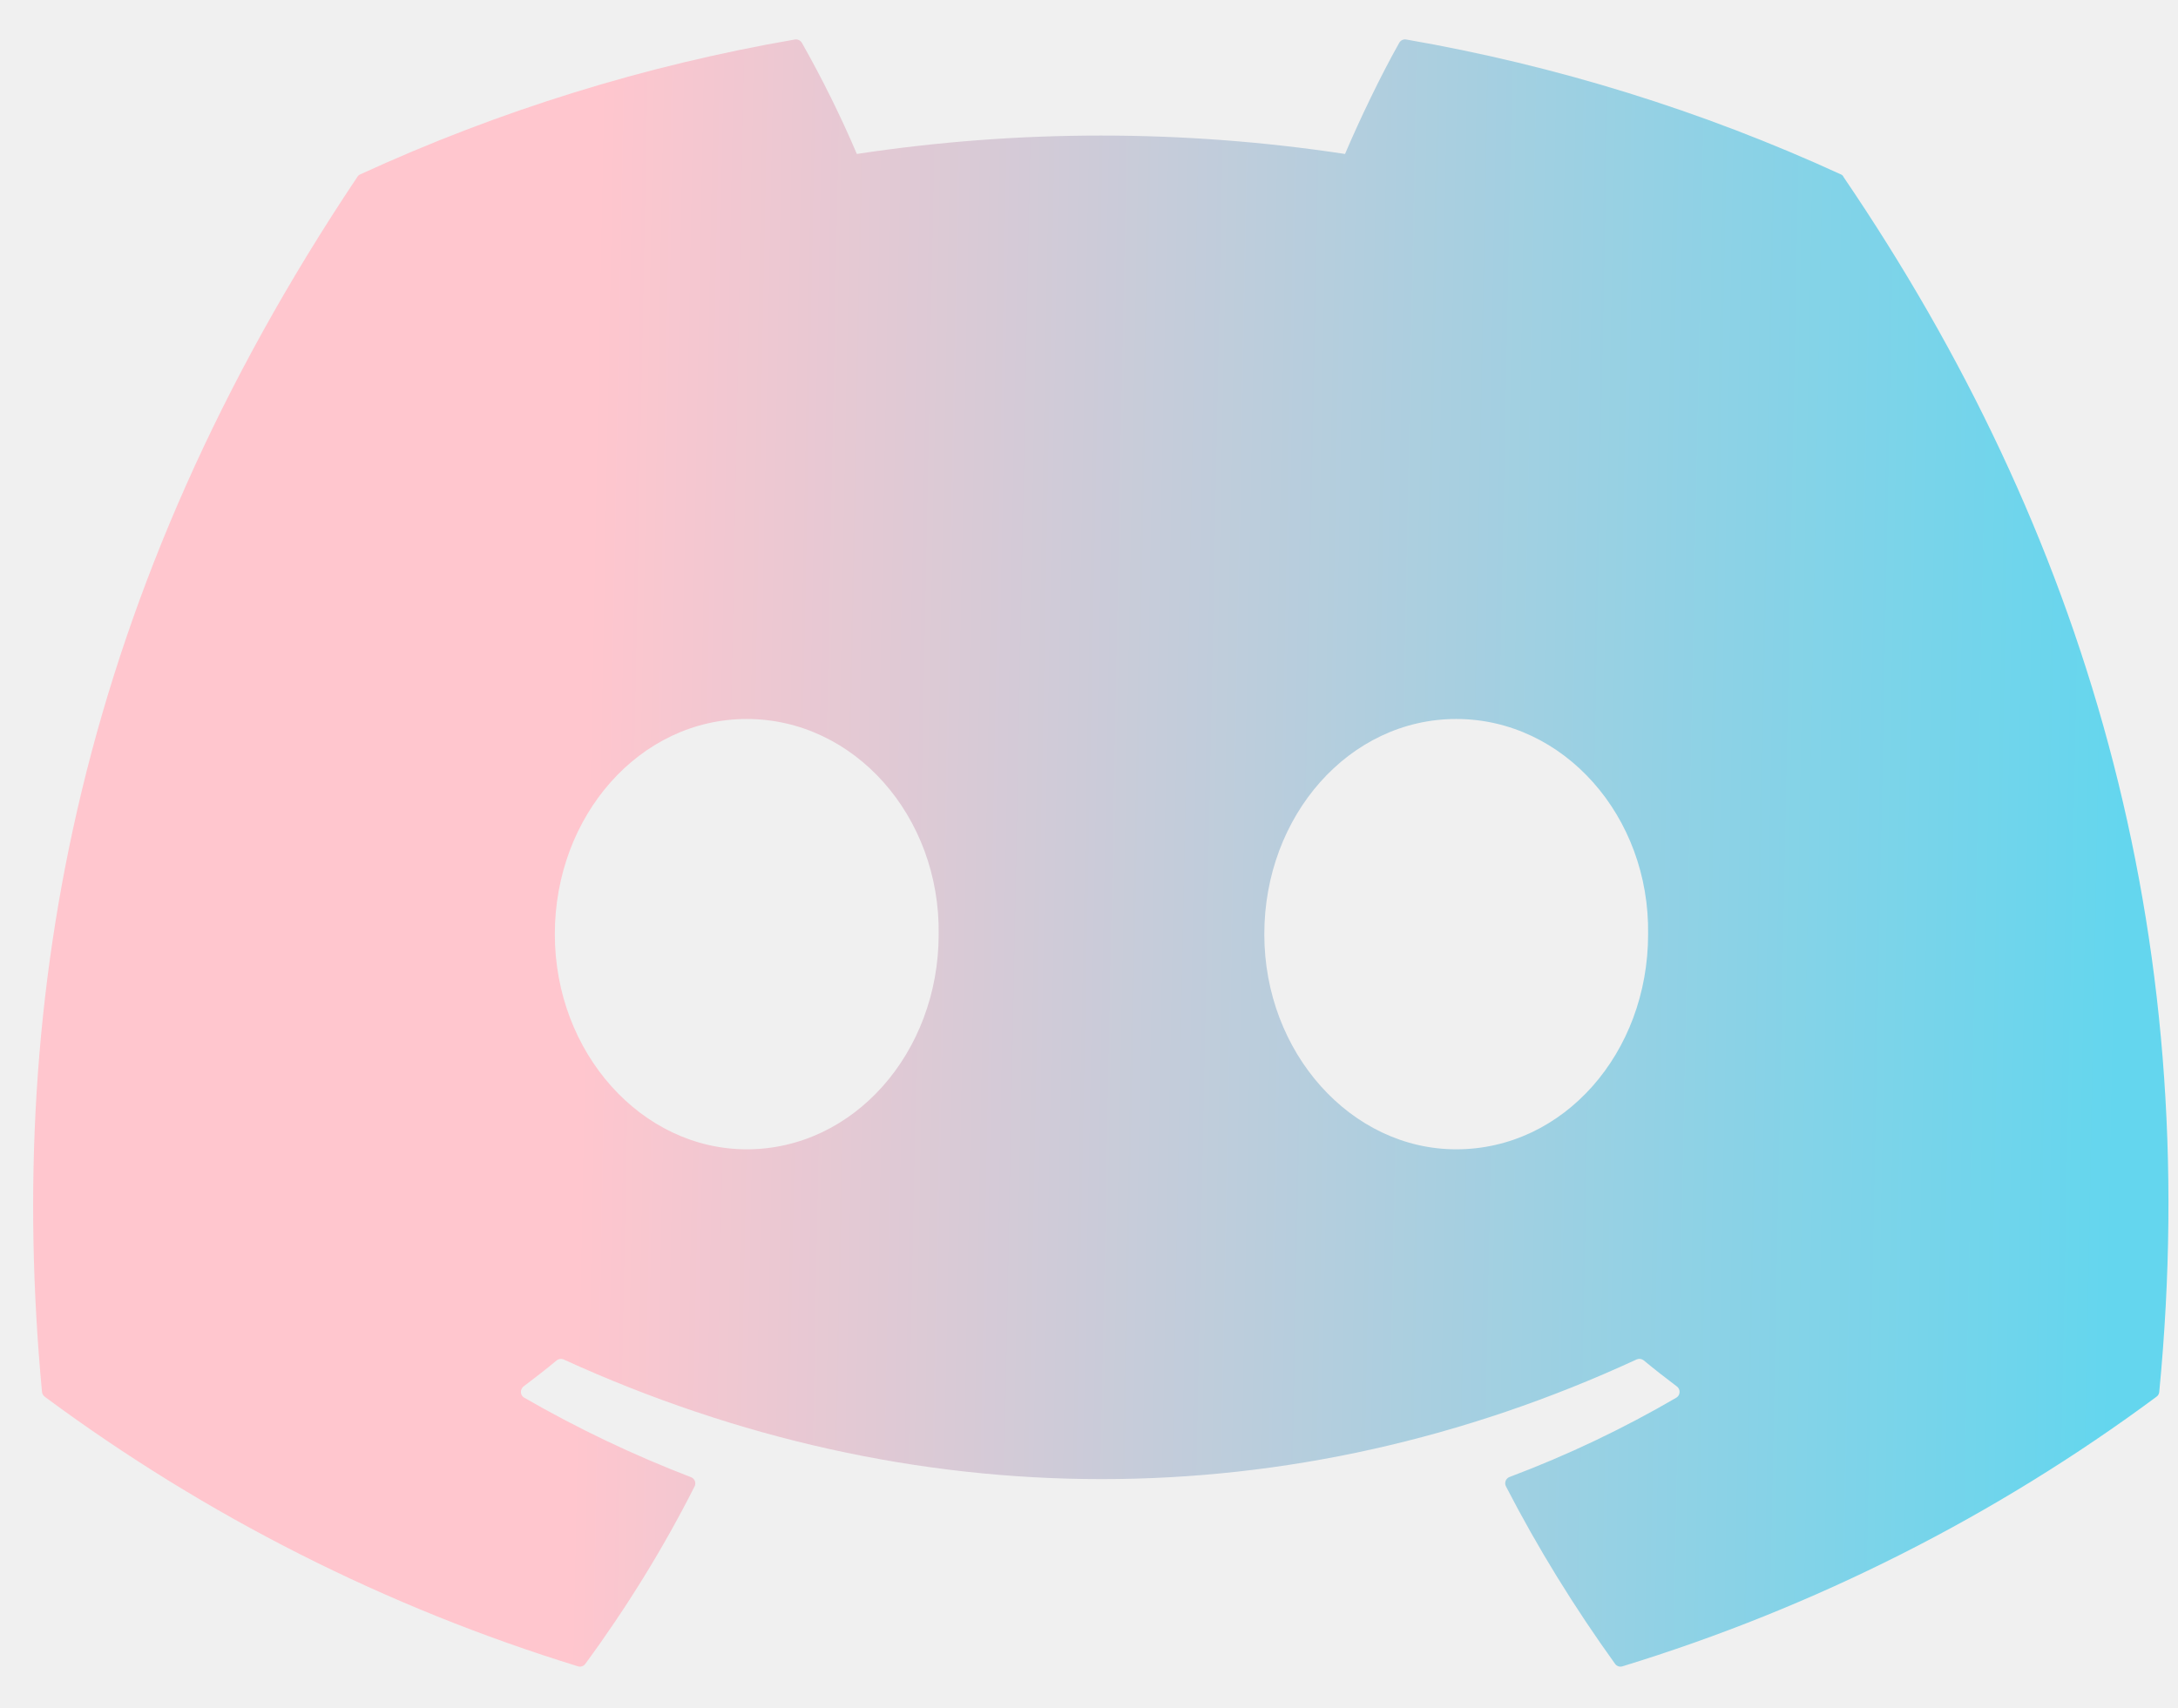
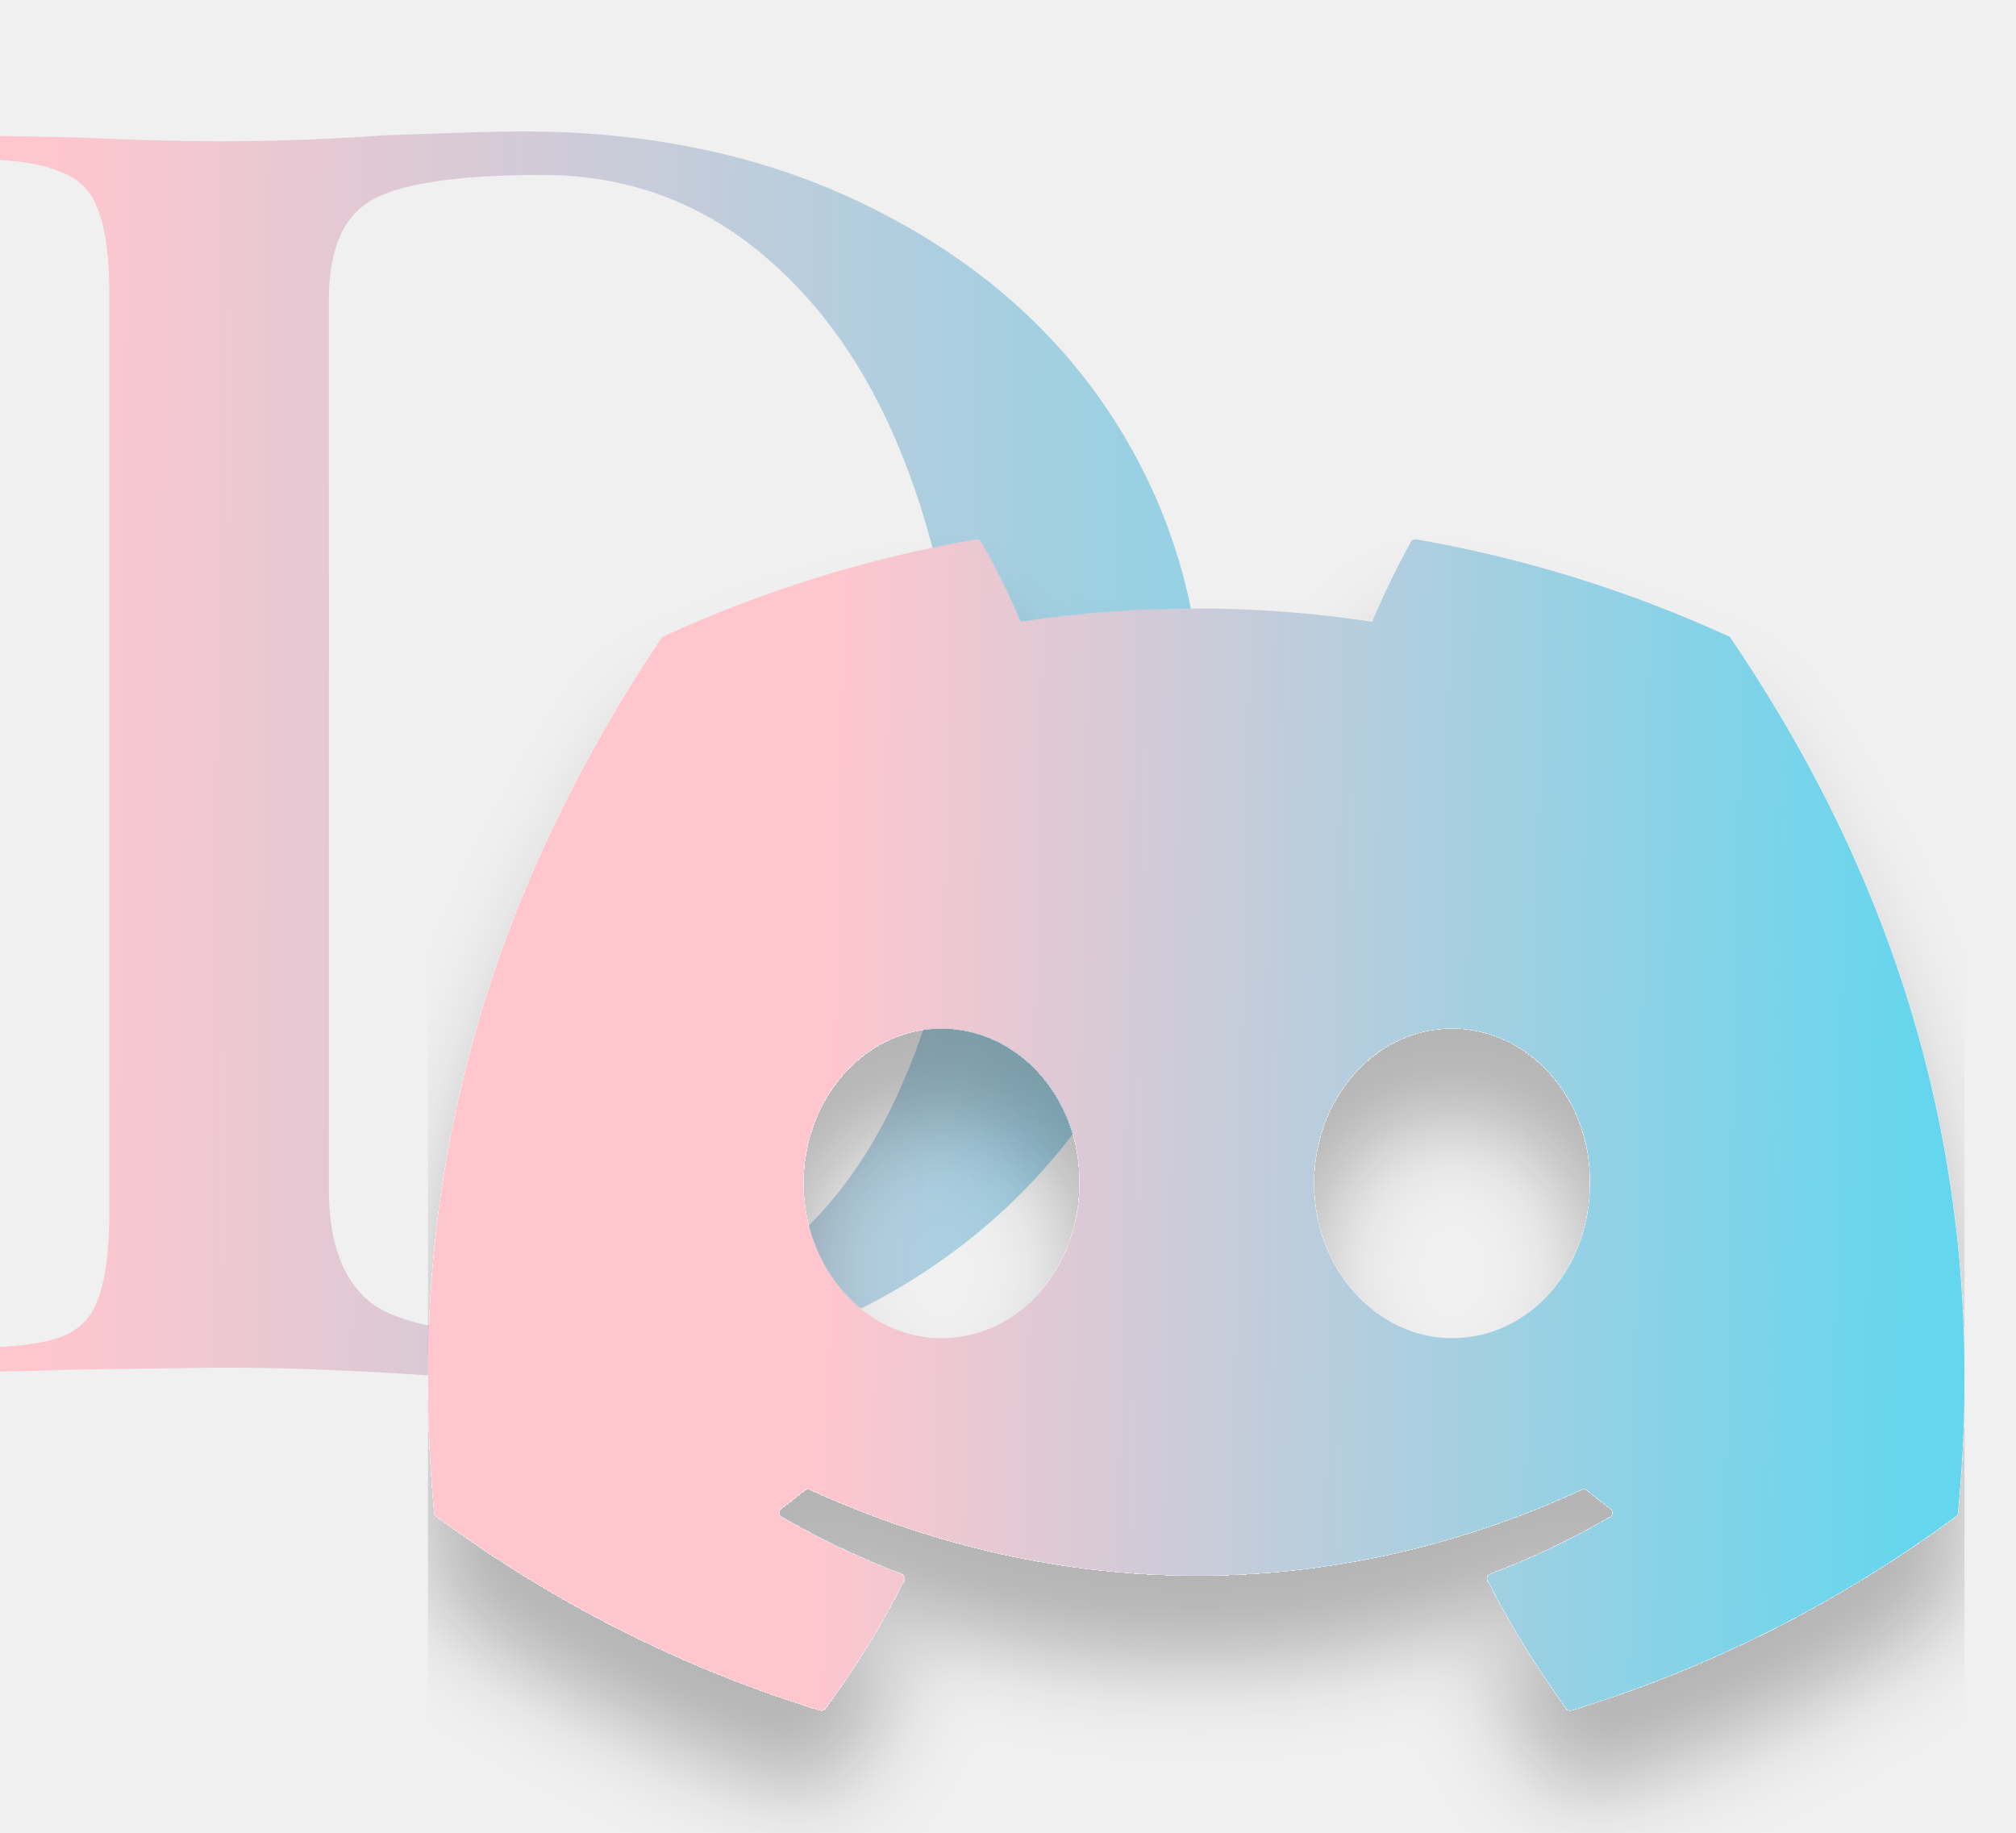
- <svg xmlns="http://www.w3.org/2000/svg" width="51" height="40" viewBox="0 0 51 40" fill="none">
-   <path d="M43.105 4.084C39.863 2.596 36.441 1.534 32.927 0.925C32.895 0.919 32.862 0.924 32.833 0.938C32.804 0.952 32.78 0.975 32.764 1.003C32.324 1.784 31.836 2.806 31.495 3.606C27.707 3.031 23.853 3.031 20.064 3.606C19.684 2.715 19.254 1.846 18.777 1.003C18.761 0.975 18.736 0.953 18.707 0.939C18.678 0.925 18.646 0.92 18.614 0.925C15.098 1.531 11.677 2.594 8.436 4.084C8.408 4.095 8.385 4.115 8.37 4.14C1.889 13.825 0.111 23.272 0.983 32.6C0.986 32.644 1.014 32.687 1.049 32.715C4.823 35.511 9.044 37.646 13.533 39.028C13.565 39.038 13.599 39.038 13.63 39.027C13.662 39.016 13.689 38.996 13.708 38.968C14.67 37.656 15.527 36.272 16.264 34.815C16.279 34.785 16.285 34.751 16.279 34.718C16.273 34.685 16.257 34.654 16.233 34.631C16.217 34.616 16.198 34.604 16.177 34.597C14.83 34.079 13.526 33.458 12.277 32.737C12.242 32.718 12.216 32.685 12.204 32.647C12.193 32.608 12.196 32.567 12.214 32.531C12.225 32.508 12.241 32.487 12.261 32.472C12.524 32.275 12.786 32.069 13.036 31.862C13.058 31.845 13.085 31.833 13.113 31.829C13.141 31.825 13.169 31.829 13.195 31.84C21.38 35.578 30.239 35.578 38.324 31.84C38.35 31.829 38.38 31.825 38.409 31.828C38.438 31.832 38.466 31.844 38.489 31.862C38.739 32.069 39.002 32.275 39.264 32.472C39.285 32.487 39.303 32.508 39.314 32.532C39.325 32.555 39.331 32.581 39.329 32.608C39.328 32.634 39.32 32.66 39.307 32.682C39.293 32.705 39.274 32.724 39.252 32.737C38.005 33.464 36.699 34.085 35.349 34.593C35.327 34.601 35.307 34.614 35.291 34.63C35.275 34.646 35.263 34.666 35.255 34.687C35.248 34.708 35.245 34.73 35.246 34.752C35.248 34.774 35.254 34.796 35.264 34.815C36.014 36.269 36.873 37.656 37.817 38.968C37.836 38.996 37.864 39.016 37.895 39.027C37.926 39.038 37.961 39.038 37.992 39.028C42.489 37.65 46.717 35.515 50.495 32.715C50.514 32.702 50.53 32.685 50.541 32.665C50.553 32.645 50.559 32.623 50.561 32.6C51.605 21.815 48.814 12.447 43.167 4.144C43.162 4.13 43.153 4.117 43.142 4.107C43.132 4.097 43.119 4.089 43.105 4.084ZM17.486 26.919C15.02 26.919 12.992 24.656 12.992 21.881C12.992 19.103 14.983 16.84 17.486 16.84C20.008 16.84 22.017 19.122 21.98 21.881C21.98 24.656 19.989 26.919 17.486 26.919ZM34.099 26.919C31.636 26.919 29.605 24.656 29.605 21.881C29.605 19.103 31.595 16.84 34.099 16.84C36.62 16.84 38.633 19.122 38.592 21.881C38.592 24.656 36.62 26.919 34.099 26.919Z" fill="url(#paint0_linear_258:2781)" />
+ <svg xmlns="http://www.w3.org/2000/svg" width="55" height="50" viewBox="20 25 55 50" fill="none">
+   <g clip-path="url(#clip0_1040_4071)">
+     <path d="M35.016 62.634C33.865 62.634 32.498 62.58 30.915 62.472C30.34 62.436 29.62 62.4 28.757 62.364C27.929 62.328 26.994 62.31 25.951 62.31L21.958 62.364C21.238 62.4 20.267 62.418 19.044 62.418C18.972 62.418 18.936 62.31 18.936 62.094C18.936 61.879 18.972 61.771 19.044 61.771C20.195 61.771 21.04 61.681 21.58 61.501C22.12 61.321 22.479 60.979 22.659 60.476C22.875 59.936 22.983 59.127 22.983 58.047V33.063C22.983 31.984 22.875 31.193 22.659 30.689C22.479 30.186 22.12 29.844 21.58 29.664C21.076 29.448 20.267 29.34 19.152 29.34C19.044 29.34 18.99 29.232 18.99 29.017C18.99 28.801 19.044 28.693 19.152 28.693L22.012 28.747C23.666 28.819 24.98 28.855 25.951 28.855C27.426 28.855 28.937 28.801 30.483 28.693C32.354 28.621 33.613 28.585 34.261 28.585C37.894 28.585 41.114 29.304 43.92 30.743C46.762 32.182 48.956 34.143 50.503 36.625C52.05 39.107 52.823 41.895 52.823 44.989C52.823 48.478 52.014 51.572 50.395 54.27C48.812 56.932 46.654 59.001 43.92 60.476C41.222 61.915 38.254 62.634 35.016 62.634ZM34.477 61.393C36.779 61.393 38.812 60.817 40.574 59.666C42.337 58.479 43.704 56.734 44.675 54.432C45.682 52.13 46.186 49.378 46.186 46.176C46.186 43.118 45.718 40.348 44.783 37.866C43.848 35.348 42.517 33.369 40.79 31.93C39.063 30.491 37.067 29.772 34.8 29.772C32.57 29.772 31.041 29.988 30.214 30.419C29.386 30.851 28.973 31.768 28.973 33.172V57.454C28.973 58.893 29.35 59.918 30.106 60.53C30.861 61.105 32.318 61.393 34.477 61.393Z" fill="url(#paint0_linear_1040_4071)" />
+     <g clip-path="url(#clip1_1040_4071)" filter="url(#filter0_d_1040_4071)">
+       <path d="M67.164 42.362C64.446 41.115 61.578 40.224 58.631 39.713C58.604 39.709 58.577 39.713 58.553 39.724C58.528 39.736 58.508 39.755 58.495 39.779C58.125 40.434 57.717 41.291 57.431 41.961C54.255 41.479 51.024 41.479 47.847 41.961C47.529 41.214 47.168 40.485 46.768 39.779C46.754 39.755 46.734 39.737 46.71 39.725C46.685 39.713 46.658 39.709 46.632 39.713C43.684 40.221 40.815 41.112 38.098 42.362C38.075 42.371 38.056 42.388 38.043 42.409C32.609 50.529 31.119 58.449 31.85 66.269C31.852 66.306 31.876 66.343 31.905 66.366C35.069 68.71 38.608 70.5 42.371 71.659C42.398 71.667 42.427 71.667 42.453 71.658C42.479 71.649 42.502 71.632 42.518 71.609C43.325 70.508 44.043 69.348 44.661 68.127C44.674 68.102 44.679 68.073 44.674 68.045C44.669 68.017 44.656 67.992 44.635 67.972C44.622 67.96 44.605 67.95 44.588 67.943C43.459 67.51 42.366 66.988 41.318 66.385C41.289 66.368 41.267 66.341 41.257 66.309C41.248 66.276 41.251 66.242 41.266 66.212C41.275 66.192 41.288 66.175 41.305 66.162C41.525 65.997 41.745 65.824 41.955 65.651C41.973 65.636 41.996 65.626 42.019 65.623C42.043 65.62 42.067 65.623 42.089 65.633C48.95 68.766 56.378 68.766 63.156 65.633C63.178 65.623 63.203 65.619 63.228 65.623C63.252 65.626 63.275 65.636 63.294 65.651C63.504 65.824 63.724 65.997 63.944 66.162C63.962 66.175 63.976 66.192 63.986 66.212C63.995 66.232 64 66.254 63.999 66.276C63.998 66.298 63.991 66.32 63.98 66.338C63.969 66.357 63.953 66.373 63.934 66.385C62.889 66.994 61.794 67.514 60.661 67.941C60.643 67.947 60.627 67.958 60.613 67.971C60.6 67.985 60.589 68.001 60.583 68.019C60.577 68.037 60.574 68.055 60.576 68.074C60.577 68.092 60.582 68.11 60.591 68.127C61.219 69.345 61.94 70.508 62.731 71.609C62.747 71.632 62.77 71.649 62.796 71.658C62.823 71.667 62.851 71.667 62.878 71.659C66.648 70.503 70.193 68.713 73.361 66.366C73.376 66.355 73.389 66.341 73.399 66.324C73.409 66.307 73.414 66.288 73.415 66.269C74.291 57.228 71.951 49.373 67.217 42.412C67.212 42.4 67.205 42.39 67.196 42.381C67.187 42.373 67.176 42.366 67.164 42.362ZM45.686 61.506C43.618 61.506 41.918 59.609 41.918 57.283C41.918 54.954 43.587 53.057 45.686 53.057C47.8 53.057 49.485 54.969 49.453 57.283C49.453 59.609 47.784 61.506 45.686 61.506ZM59.614 61.506C57.549 61.506 55.846 59.609 55.846 57.283C55.846 54.954 57.515 53.057 59.614 53.057C61.728 53.057 63.415 54.969 63.381 57.283C63.381 59.609 61.728 61.506 59.614 61.506Z" fill="url(#paint1_linear_1040_4071)" />
+     </g>
+   </g>
  <defs>
-     <linearGradient id="paint0_linear_258:2781" x1="0.776" y1="9.699" x2="49.85" y2="10.664" gradientUnits="userSpaceOnUse">
+     <filter id="filter0_d_1040_4071" x="29.281" y="34.746" width="46.71" height="46.71" filterUnits="userSpaceOnUse" color-interpolation-filters="sRGB">
+       <feFlood flood-opacity="0" result="BackgroundImageFix" />
+       <feColorMatrix in="SourceAlpha" type="matrix" values="0 0 0 0 0 0 0 0 0 0 0 0 0 0 0 0 0 0 127 0" result="hardAlpha" />
+       <feOffset dy="2.395" />
+       <feGaussianBlur stdDeviation="1.198" />
+       <feComposite in2="hardAlpha" operator="out" />
+       <feColorMatrix type="matrix" values="0 0 0 0 0 0 0 0 0 0 0 0 0 0 0 0 0 0 0.25 0" />
+       <feBlend mode="normal" in2="BackgroundImageFix" result="effect1_dropShadow_1040_4071" />
+       <feBlend mode="normal" in="SourceGraphic" in2="effect1_dropShadow_1040_4071" result="shape" />
+     </filter>
+     <linearGradient id="paint0_linear_1040_4071" x1="4.709" y1="15.515" x2="67.031" y2="16.059" gradientUnits="userSpaceOnUse">
      <stop offset="0.267" stop-color="#FFC6CE" />
      <stop offset="1" stop-color="#64D6EE" />
    </linearGradient>
+     <linearGradient id="paint1_linear_1040_4071" x1="31.676" y1="47.069" x2="72.82" y2="47.879" gradientUnits="userSpaceOnUse">
+       <stop offset="0.267" stop-color="#FFC6CE" />
+       <stop offset="1" stop-color="#64D6EE" />
+     </linearGradient>
+     <clipPath id="clip0_1040_4071">
+       <rect width="89.828" height="89.828" fill="white" transform="translate(0.517334)" />
+     </clipPath>
+     <clipPath id="clip1_1040_4071">
+       <rect width="41.919" height="41.919" fill="white" transform="translate(31.6763 34.7458)" />
+     </clipPath>
  </defs>
</svg>
